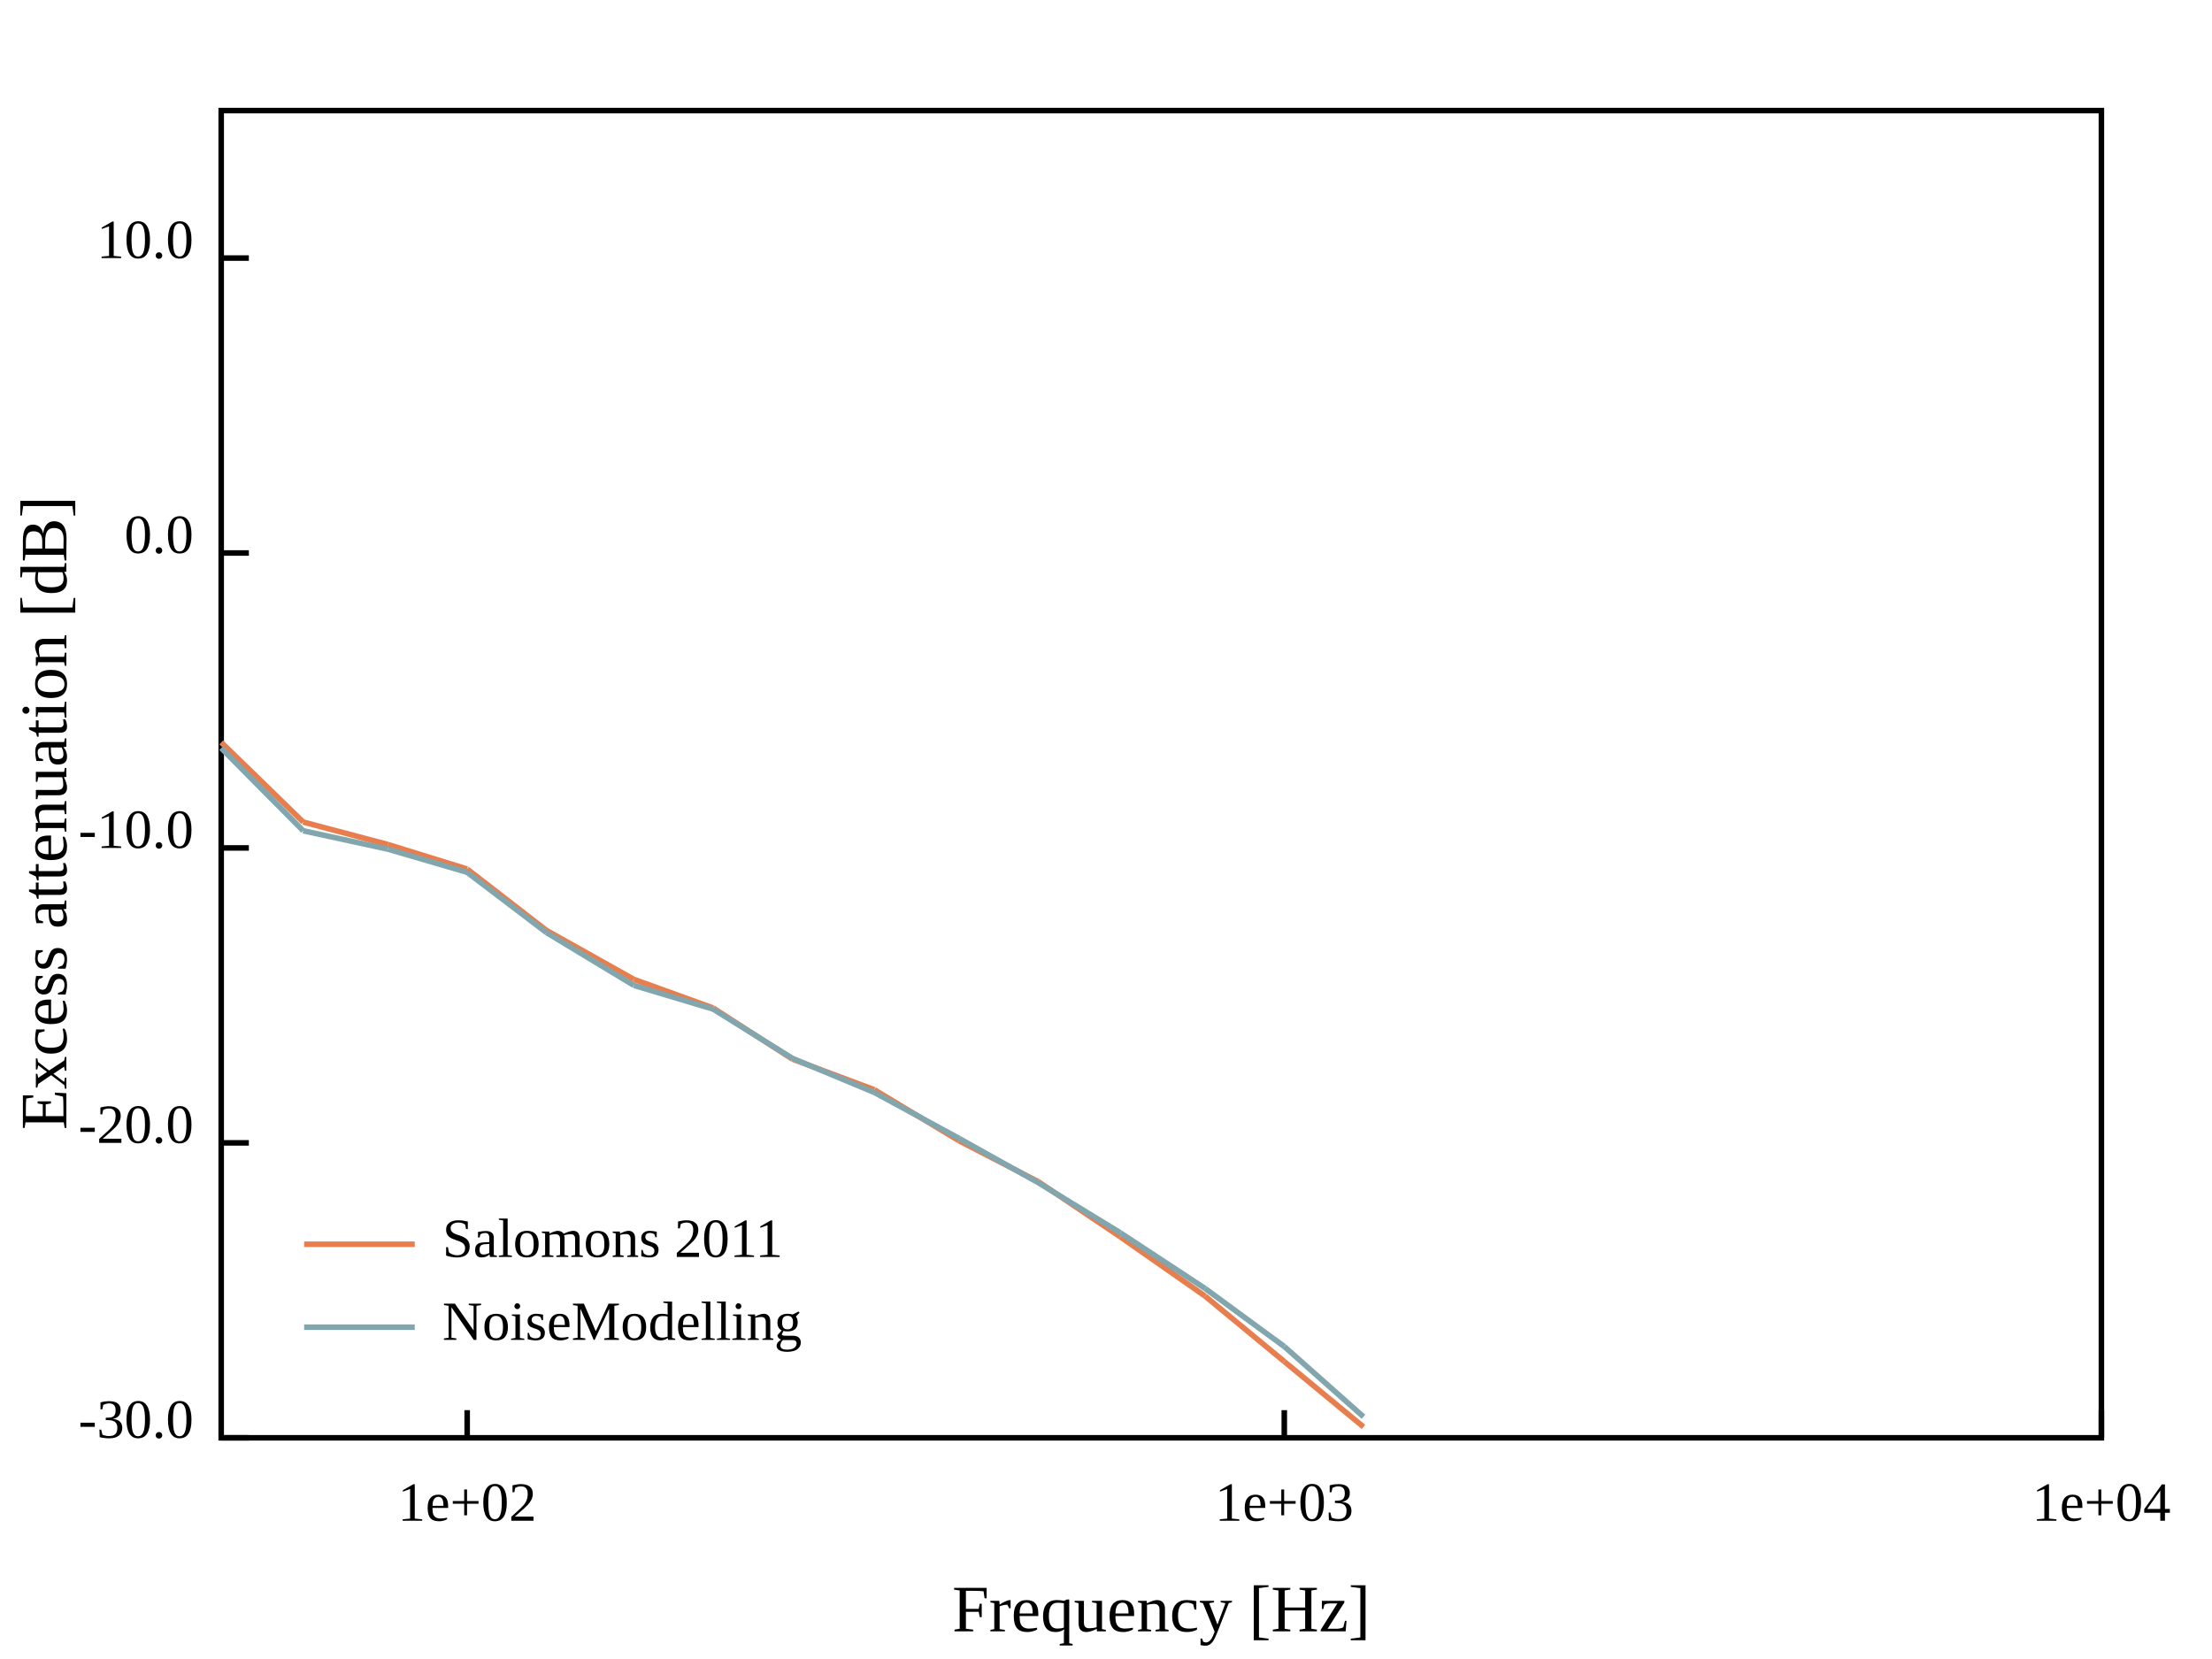
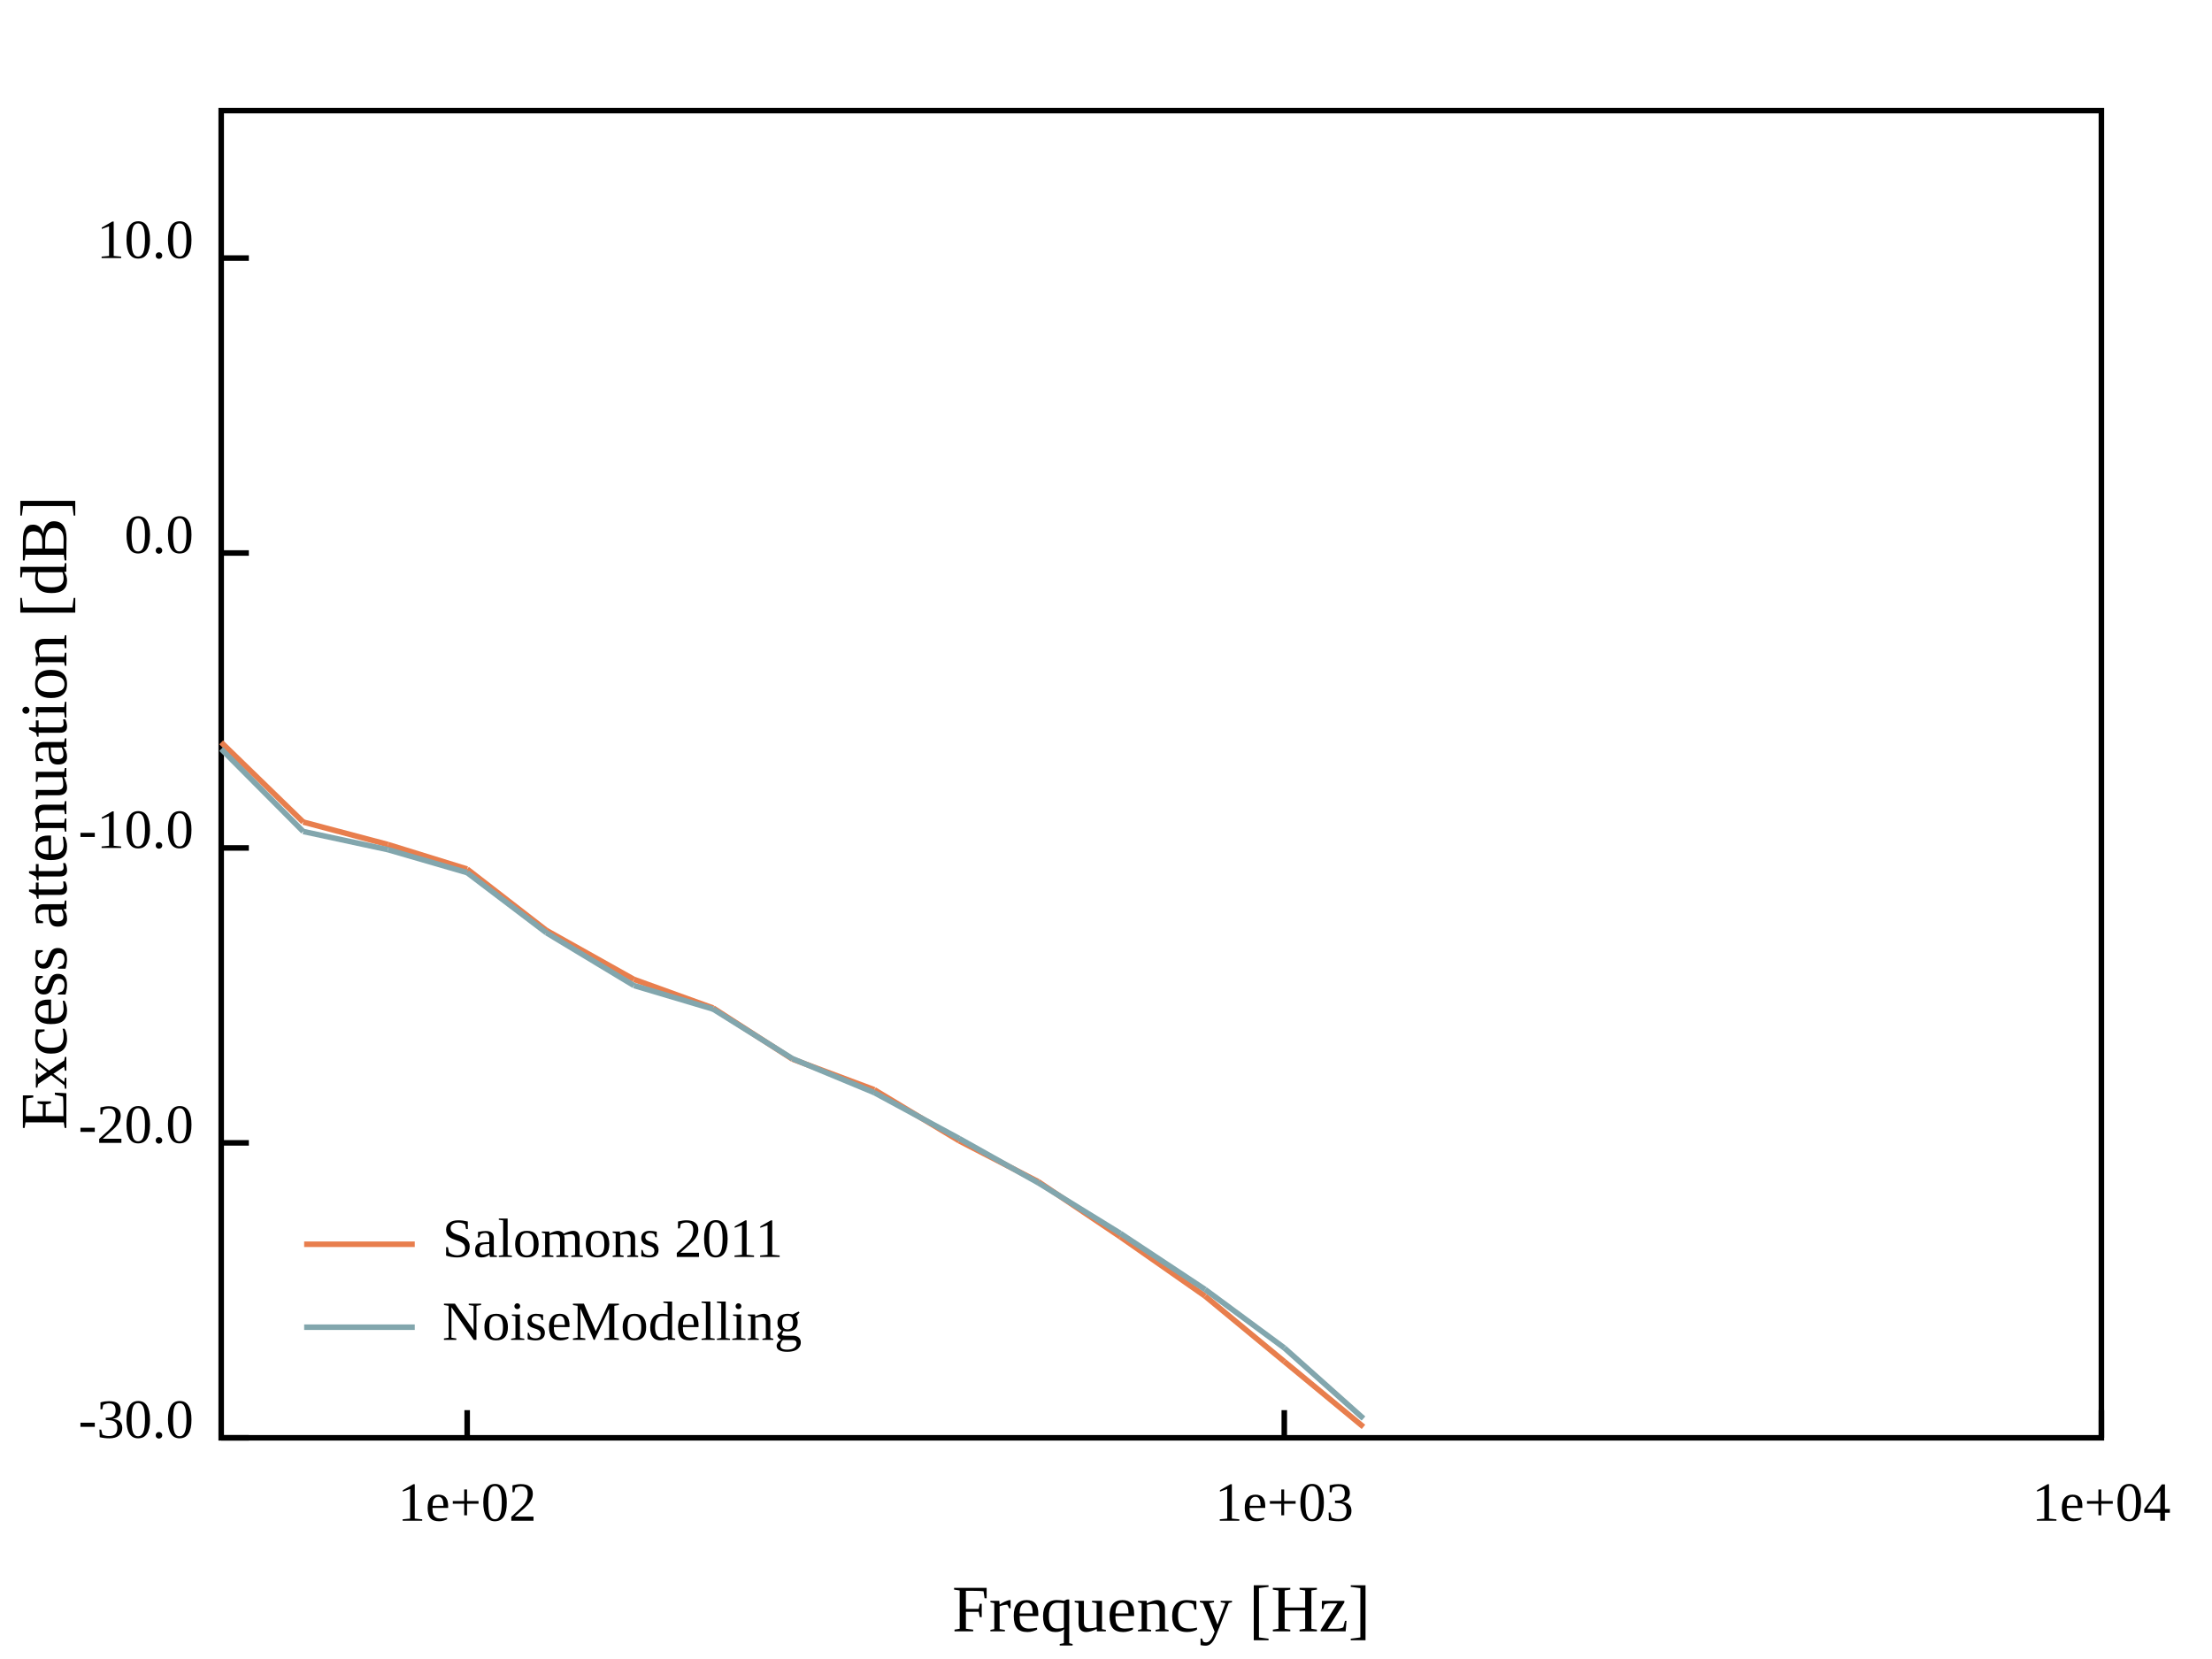
<svg xmlns="http://www.w3.org/2000/svg" height="300" width="400">
  <rect width="400" height="300" x="0" y="0" style="fill:white; stroke:none" />
  <rect width="340" height="240" x="40" y="20" style="fill:none; stroke-width:1;stroke:black" />
  <line x1="40" y1="260" x2="45" y2="260" style="fill:none; stroke-width:1; stroke:black" />
  <text x="35" y="260" text-anchor="end" style="stroke:none; fill:black; font-size:smaller">-30.0</text>
  <line x1="40" y1="206.667" x2="45" y2="206.667" style="fill:none; stroke-width:1; stroke:black" />
  <text x="35" y="206.667" text-anchor="end" style="stroke:none; fill:black; font-size:smaller">-20.0</text>
  <line x1="40" y1="153.333" x2="45" y2="153.333" style="fill:none; stroke-width:1; stroke:black" />
  <text x="35" y="153.333" text-anchor="end" style="stroke:none; fill:black; font-size:smaller">-10.0</text>
  <line x1="40" y1="100" x2="45" y2="100" style="fill:none; stroke-width:1; stroke:black" />
  <text x="35" y="100" text-anchor="end" style="stroke:none; fill:black; font-size:smaller">0.0</text>
  <line x1="40" y1="46.667" x2="45" y2="46.667" style="fill:none; stroke-width:1; stroke:black" />
  <text x="35" y="46.667" text-anchor="end" style="stroke:none; fill:black; font-size:smaller">10.0</text>
  <line x1="84.48" y1="260" x2="84.48" y2="255" style="fill:none; stroke-width:1; stroke:black" />
  <text x="84.48" y="275" text-anchor="middle" style="stroke:none; fill:black; font-size:smaller">1e+02</text>
  <line x1="232.24" y1="260" x2="232.24" y2="255" style="fill:none; stroke-width:1; stroke:black" />
  <text x="232.24" y="275" text-anchor="middle" style="stroke:none; fill:black; font-size:smaller">1e+03</text>
  <line x1="380" y1="260" x2="380" y2="255" style="fill:none; stroke-width:1; stroke:black" />
  <text x="380" y="275" text-anchor="middle" style="stroke:none; fill:black; font-size:smaller">1e+04</text>
  <line x1="40" y1="134.242" x2="54.831" y2="148.653" style="fill:none; stroke-width:1; stroke:rgb(232,126,77)" />
  <line x1="54.831" y1="148.653" x2="70.161" y2="152.717" style="fill:none; stroke-width:1; stroke:rgb(232,126,77)" />
  <line x1="70.161" y1="152.717" x2="84.48" y2="157.152" style="fill:none; stroke-width:1; stroke:rgb(232,126,77)" />
  <line x1="84.48" y1="157.152" x2="98.8" y2="168.237" style="fill:none; stroke-width:1; stroke:rgb(232,126,77)" />
  <line x1="98.8" y1="168.237" x2="114.641" y2="177.105" style="fill:none; stroke-width:1; stroke:rgb(232,126,77)" />
  <line x1="114.641" y1="177.105" x2="128.96" y2="182.279" style="fill:none; stroke-width:1; stroke:rgb(232,126,77)" />
  <line x1="128.96" y1="182.279" x2="143.28" y2="191.517" style="fill:none; stroke-width:1; stroke:rgb(232,126,77)" />
  <line x1="143.28" y1="191.517" x2="158.11" y2="197.059" style="fill:none; stroke-width:1; stroke:rgb(232,126,77)" />
  <line x1="158.11" y1="197.059" x2="173.441" y2="206.297" style="fill:none; stroke-width:1; stroke:rgb(232,126,77)" />
  <line x1="173.441" y1="206.297" x2="187.76" y2="213.687" style="fill:none; stroke-width:1; stroke:rgb(232,126,77)" />
  <line x1="187.76" y1="213.687" x2="202.591" y2="223.664" style="fill:none; stroke-width:1; stroke:rgb(232,126,77)" />
  <line x1="202.591" y1="223.664" x2="217.921" y2="234.38" style="fill:none; stroke-width:1; stroke:rgb(232,126,77)" />
  <line x1="217.921" y1="234.38" x2="232.24" y2="246.205" style="fill:none; stroke-width:1; stroke:rgb(232,126,77)" />
  <line x1="232.24" y1="246.205" x2="246.559" y2="258.029" style="fill:none; stroke-width:1; stroke:rgb(232,126,77)" />
-   <line x1="40" y1="135.276" x2="54.831" y2="150.233" style="fill:none; stroke-width:1; stroke:rgb(130,166,173)" />
-   <line x1="54.831" y1="150.233" x2="70.161" y2="153.56" style="fill:none; stroke-width:1; stroke:rgb(130,166,173)" />
-   <line x1="70.161" y1="153.56" x2="84.48" y2="157.743" style="fill:none; stroke-width:1; stroke:rgb(130,166,173)" />
-   <line x1="84.48" y1="157.743" x2="98.8" y2="168.624" style="fill:none; stroke-width:1; stroke:rgb(130,166,173)" />
-   <line x1="98.8" y1="168.624" x2="114.641" y2="178.196" style="fill:none; stroke-width:1; stroke:rgb(130,166,173)" />
-   <line x1="114.641" y1="178.196" x2="128.96" y2="182.48" style="fill:none; stroke-width:1; stroke:rgb(130,166,173)" />
-   <line x1="128.96" y1="182.48" x2="143.28" y2="191.374" style="fill:none; stroke-width:1; stroke:rgb(130,166,173)" />
-   <line x1="143.28" y1="191.374" x2="158.11" y2="197.555" style="fill:none; stroke-width:1; stroke:rgb(130,166,173)" />
-   <line x1="158.11" y1="197.555" x2="173.441" y2="205.861" style="fill:none; stroke-width:1; stroke:rgb(130,166,173)" />
-   <line x1="173.441" y1="205.861" x2="187.76" y2="213.869" style="fill:none; stroke-width:1; stroke:rgb(130,166,173)" />
-   <line x1="187.76" y1="213.869" x2="202.591" y2="222.931" style="fill:none; stroke-width:1; stroke:rgb(130,166,173)" />
-   <line x1="202.591" y1="222.931" x2="217.921" y2="233.002" style="fill:none; stroke-width:1; stroke:rgb(130,166,173)" />
-   <line x1="217.921" y1="233.002" x2="232.24" y2="243.494" style="fill:none; stroke-width:1; stroke:rgb(130,166,173)" />
-   <line x1="232.24" y1="243.494" x2="246.559" y2="256.198" style="fill:none; stroke-width:1; stroke:rgb(130,166,173)" />
+   <line x1="40" y1="135.441" x2="54.831" y2="150.358" style="fill:none; stroke-width:1; stroke:rgb(130,166,173)" />
+   <line x1="54.831" y1="150.358" x2="70.161" y2="153.65" style="fill:none; stroke-width:1; stroke:rgb(130,166,173)" />
+   <line x1="70.161" y1="153.65" x2="84.48" y2="157.806" style="fill:none; stroke-width:1; stroke:rgb(130,166,173)" />
+   <line x1="84.48" y1="157.806" x2="98.8" y2="168.667" style="fill:none; stroke-width:1; stroke:rgb(130,166,173)" />
+   <line x1="98.8" y1="168.667" x2="114.641" y2="178.217" style="fill:none; stroke-width:1; stroke:rgb(130,166,173)" />
+   <line x1="114.641" y1="178.217" x2="128.96" y2="182.477" style="fill:none; stroke-width:1; stroke:rgb(130,166,173)" />
+   <line x1="128.96" y1="182.477" x2="143.28" y2="191.43" style="fill:none; stroke-width:1; stroke:rgb(130,166,173)" />
+   <line x1="143.28" y1="191.43" x2="158.11" y2="197.586" style="fill:none; stroke-width:1; stroke:rgb(130,166,173)" />
+   <line x1="158.11" y1="197.586" x2="173.441" y2="205.874" style="fill:none; stroke-width:1; stroke:rgb(130,166,173)" />
+   <line x1="173.441" y1="205.874" x2="187.76" y2="213.896" style="fill:none; stroke-width:1; stroke:rgb(130,166,173)" />
+   <line x1="187.76" y1="213.896" x2="202.591" y2="223.033" style="fill:none; stroke-width:1; stroke:rgb(130,166,173)" />
+   <line x1="202.591" y1="223.033" x2="217.921" y2="233.176" style="fill:none; stroke-width:1; stroke:rgb(130,166,173)" />
+   <line x1="217.921" y1="233.176" x2="232.24" y2="243.743" style="fill:none; stroke-width:1; stroke:rgb(130,166,173)" />
+   <line x1="232.24" y1="243.743" x2="246.559" y2="256.513" style="fill:none; stroke-width:1; stroke:rgb(130,166,173)" />
  <text x="210" y="295" text-anchor="middle" style="stroke:none; fill:black">Frequency [Hz]</text>
  <text x="5" y="140" transform="rotate(-90, 12, 140)" text-anchor="middle" style="stroke:none; fill:black">Excess attenuation [dB]</text>
  <line x1="55" y1="225" x2="75" y2="225" style="fill:none; stroke-width:1; stroke:rgb(232,126,77)" />
  <text x="80" y="225" dominant-baseline="middle" style="stroke:none; fill:black; font-size:smaller">Salomons 2011</text>
  <line x1="55" y1="240" x2="75" y2="240" style="fill:none; stroke-width:1; stroke:rgb(130,166,173)" />
  <text x="80" y="240" dominant-baseline="middle" style="stroke:none; fill:black; font-size:smaller">NoiseModelling</text>
</svg>
